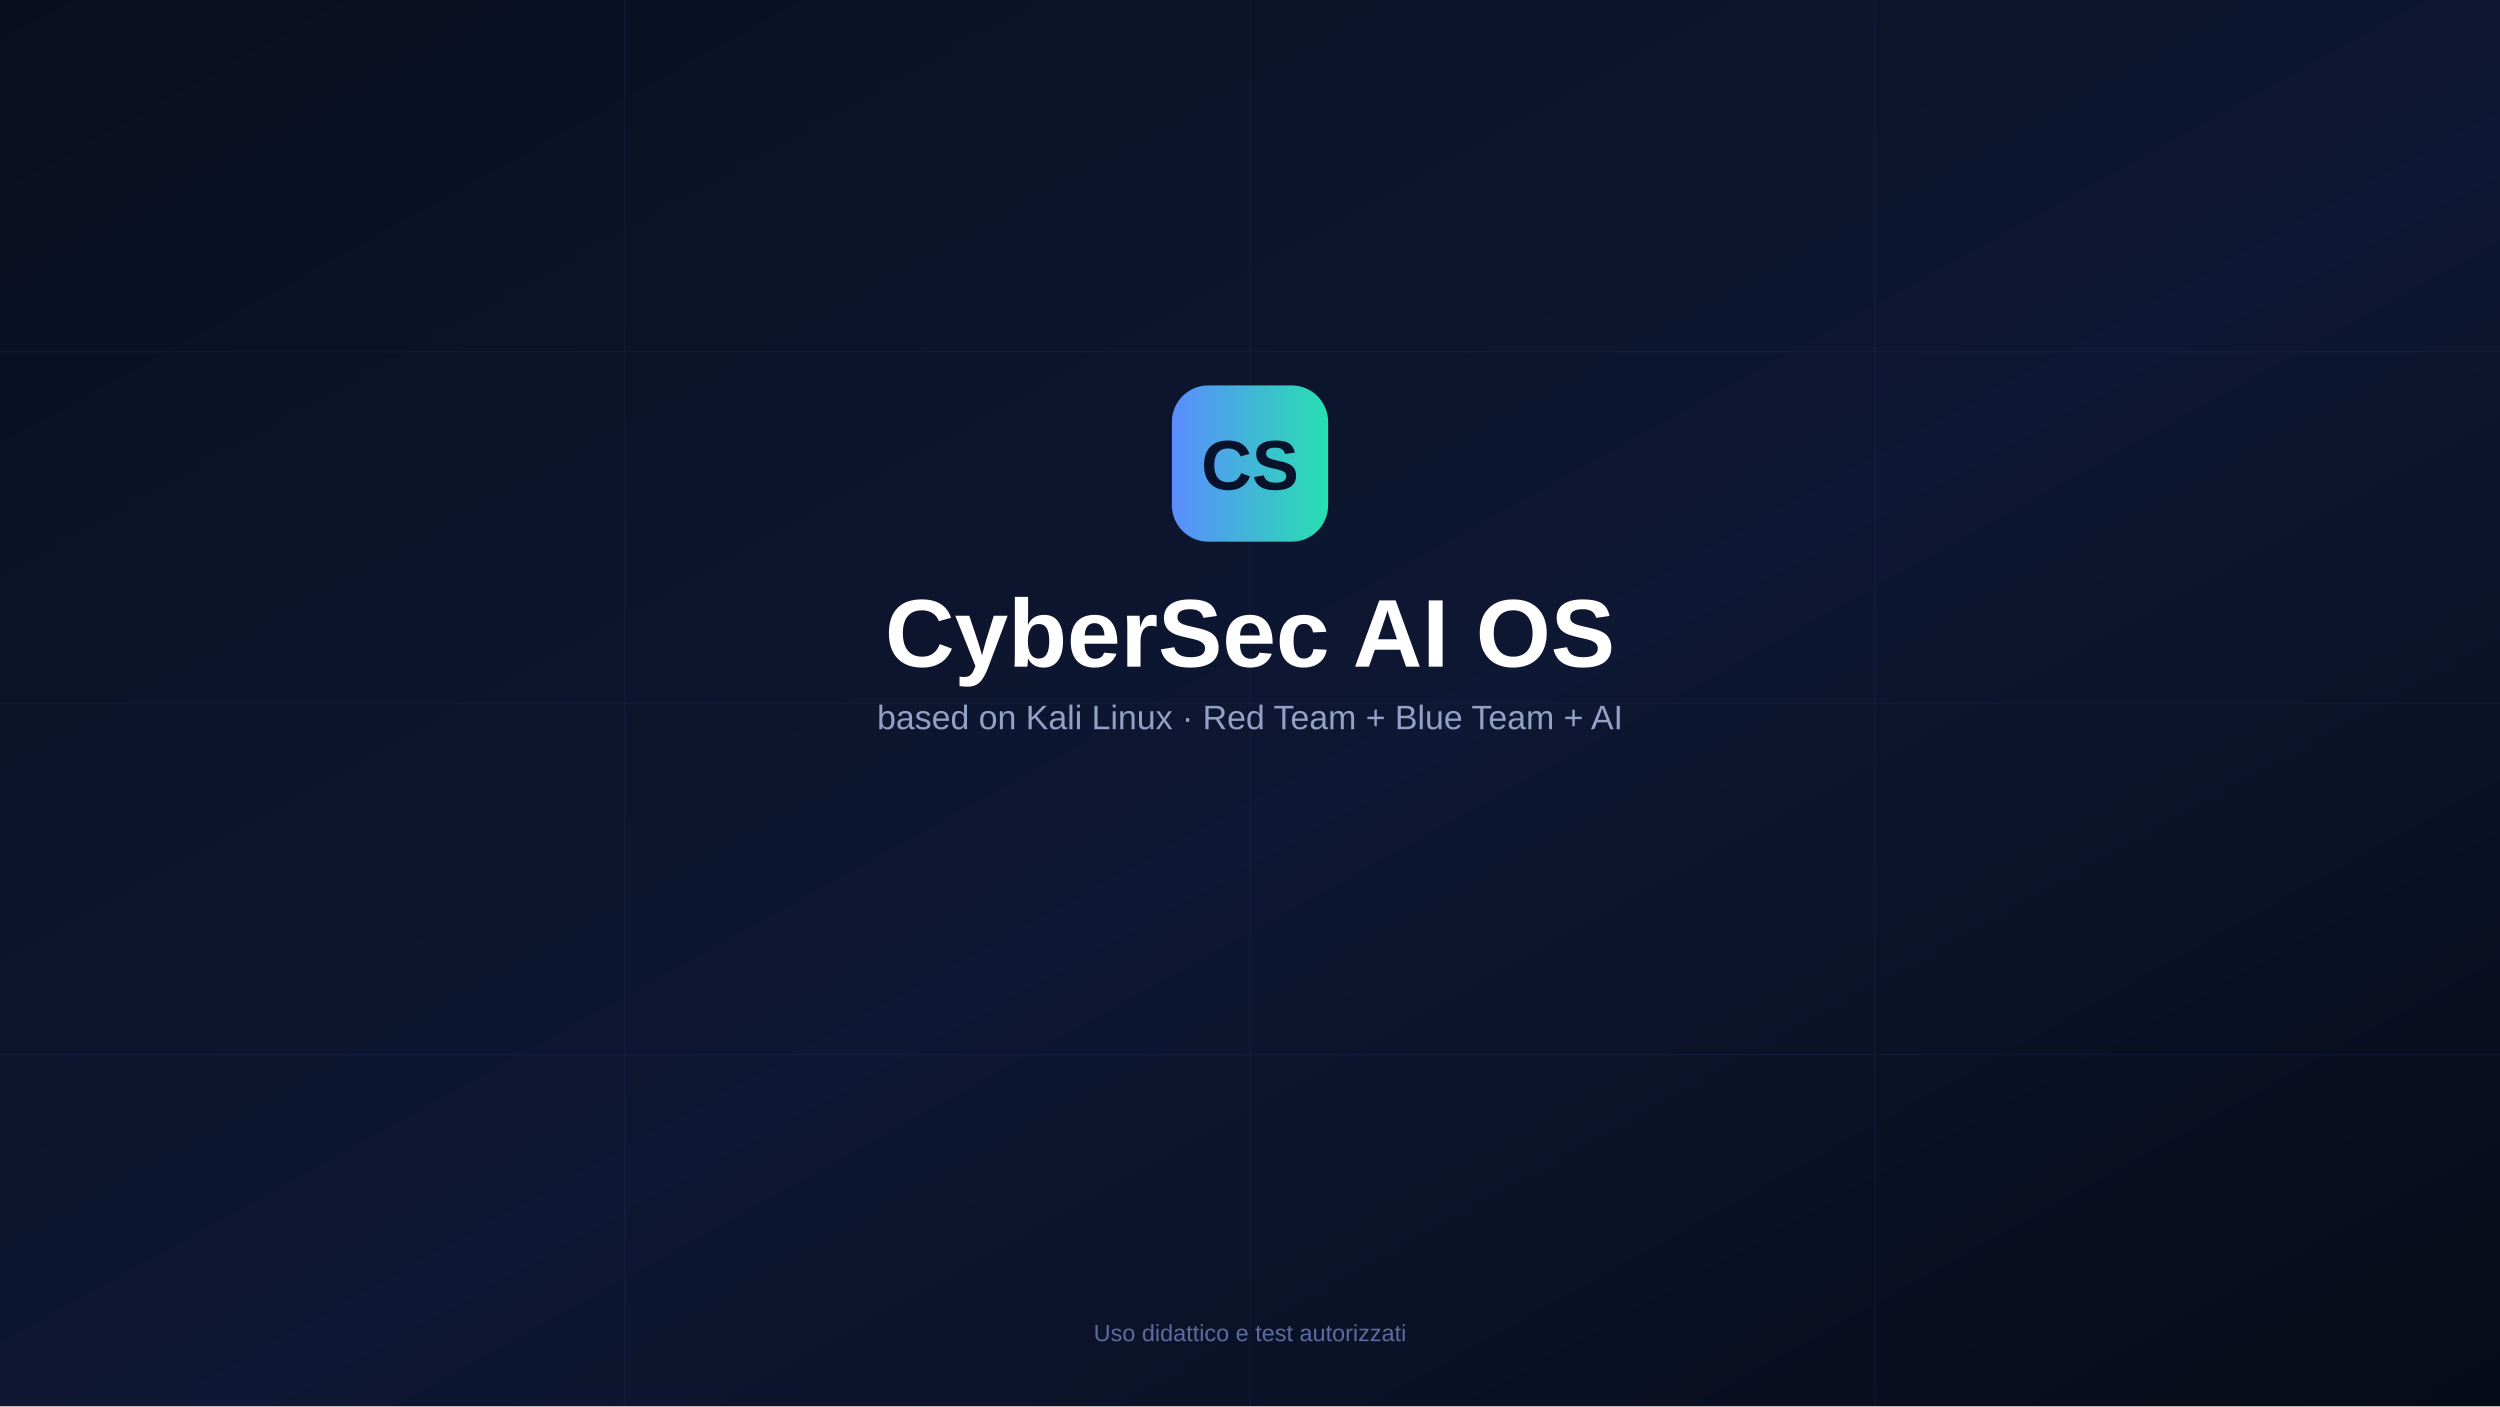
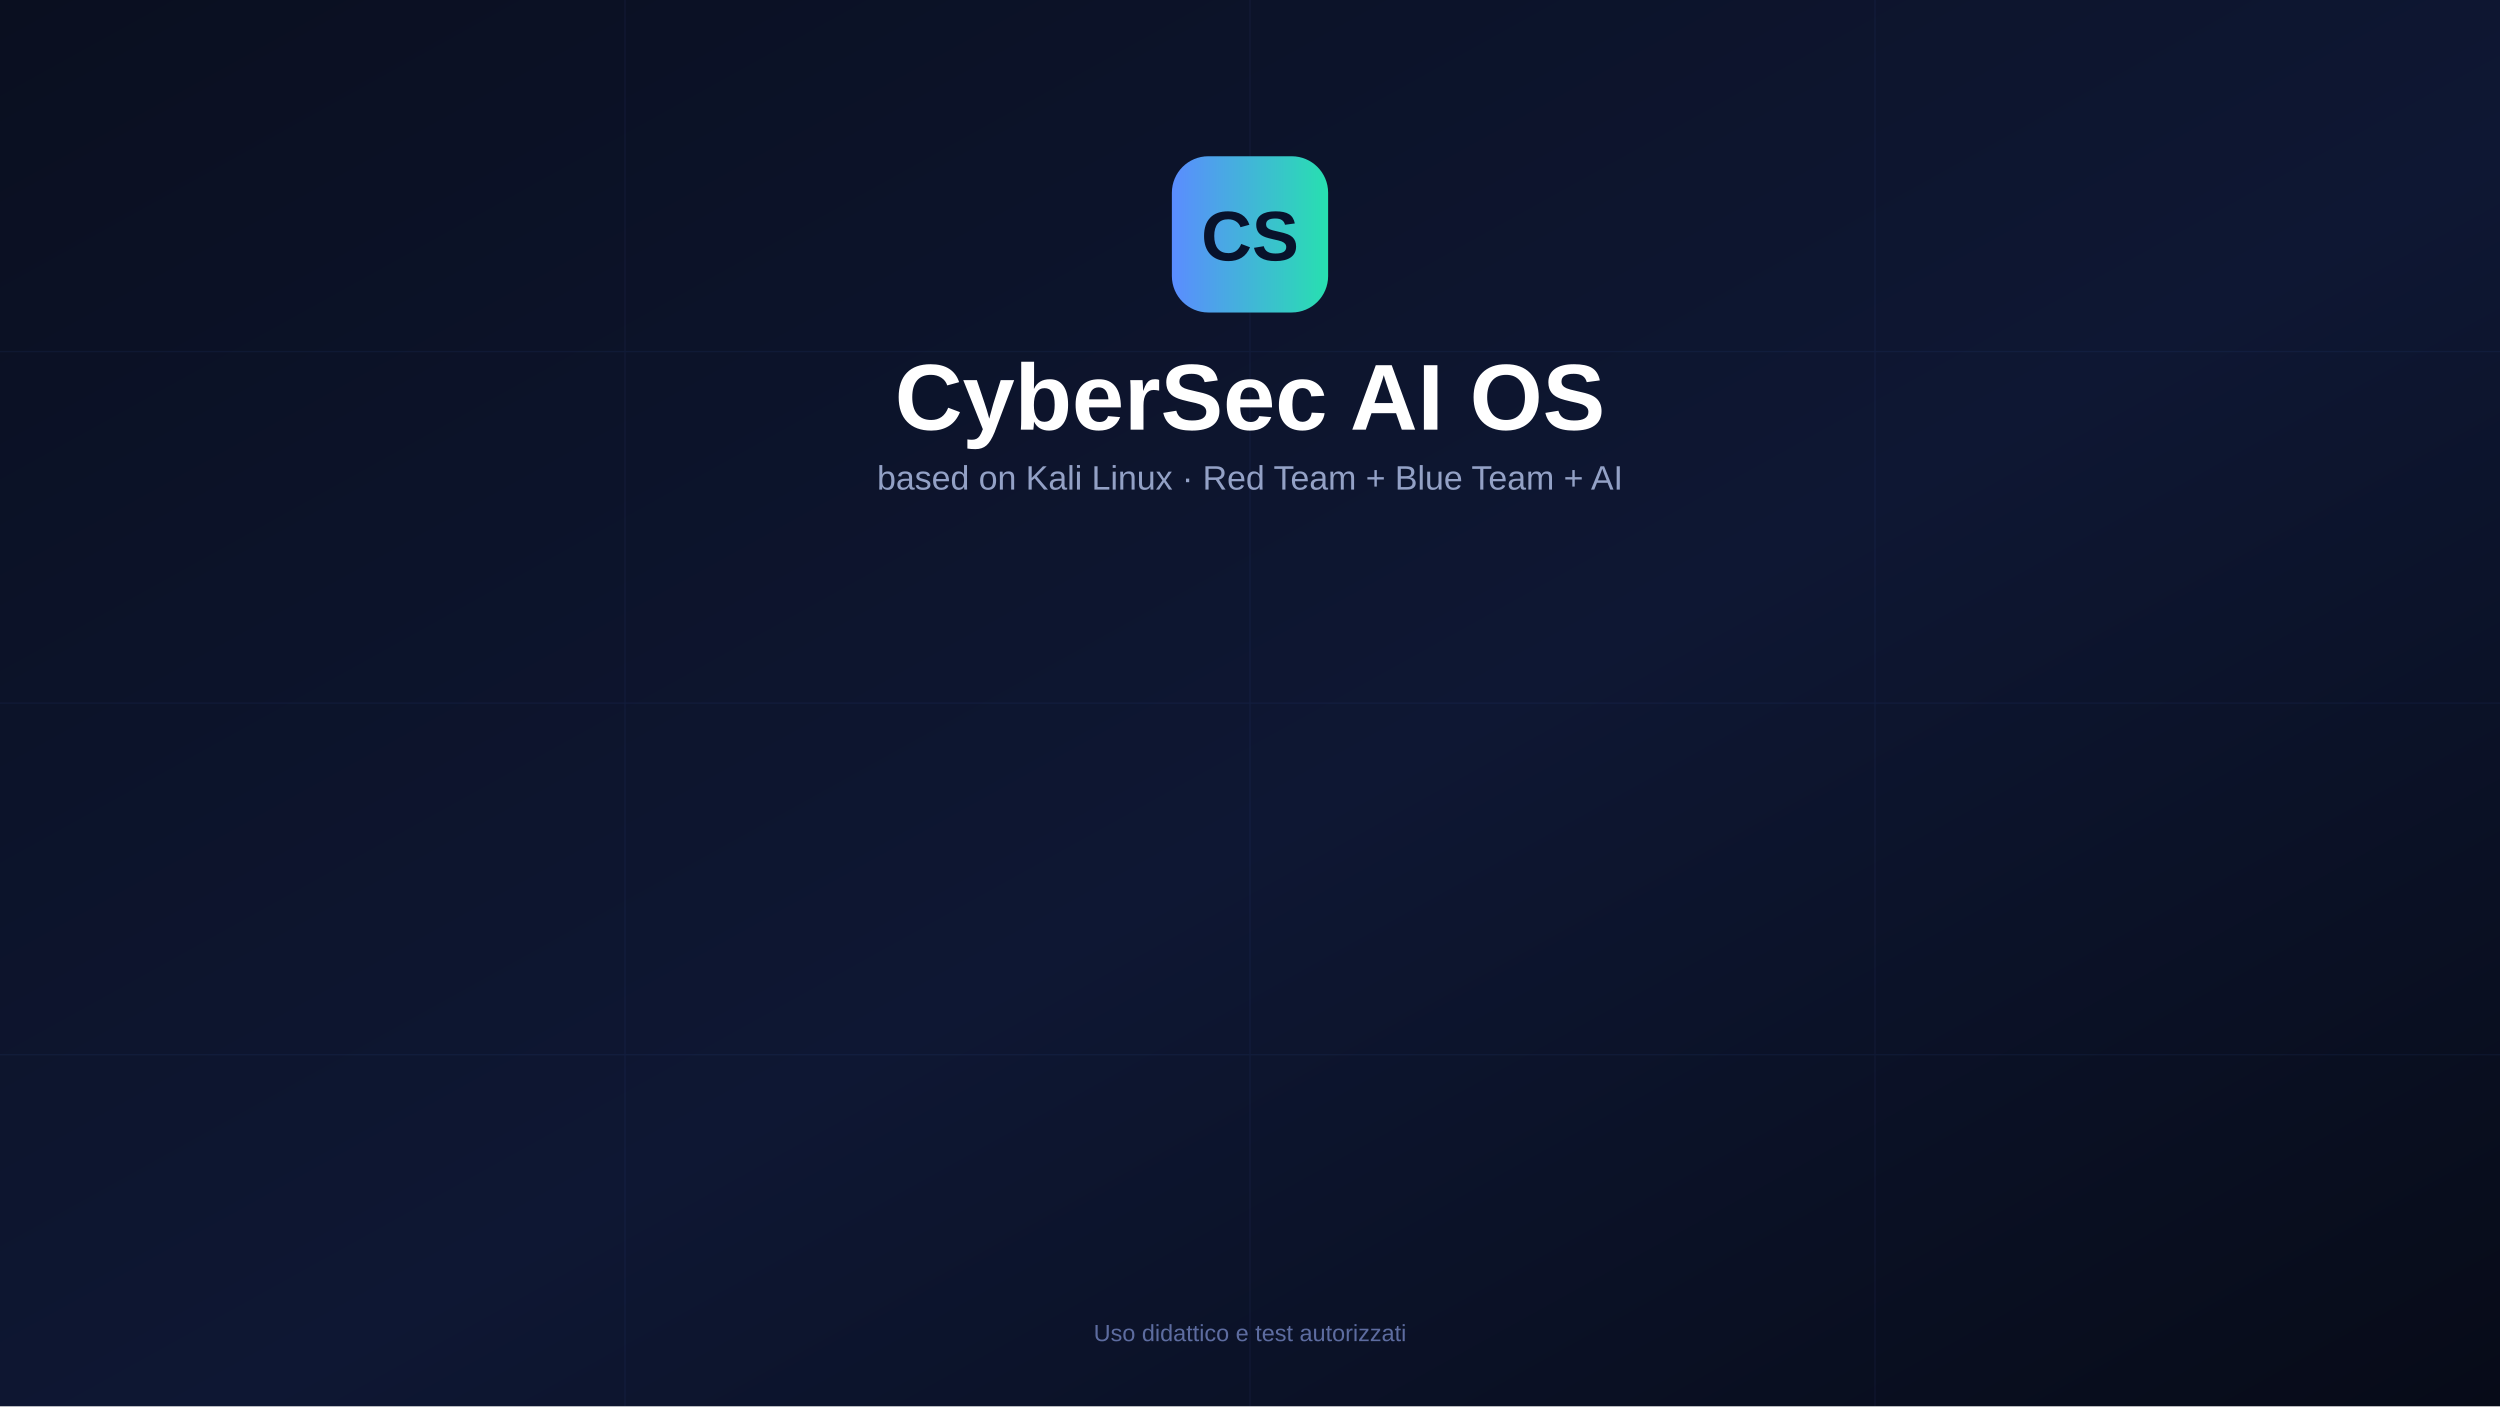
<svg xmlns="http://www.w3.org/2000/svg" viewBox="0 0 1920 1080" width="1920" height="1080">
  <defs>
    <linearGradient id="bg" x1="0" y1="0" x2="1" y2="1">
      <stop offset="0" stop-color="#0a0f20" />
      <stop offset="0.55" stop-color="#0e1733" />
      <stop offset="1" stop-color="#070b18" />
    </linearGradient>
    <linearGradient id="acc" x1="0" y1="0" x2="1" y2="0">
      <stop offset="0" stop-color="#5b8cff" />
      <stop offset="1" stop-color="#27e0b0" />
    </linearGradient>
  </defs>
  <rect width="1920" height="1080" fill="url(#bg)" />
  <g opacity="0.06" stroke="#5b8cff" stroke-width="1">
    <path d="M0 270 H1920 M0 540 H1920 M0 810 H1920 M480 0 V1080 M960 0 V1080 M1440 0 V1080" />
  </g>
-   <rect x="900" y="296" width="120" height="120" rx="28" fill="url(#acc)" />
-   <text x="960" y="376" font-family="Segoe UI, Arial" font-size="54" font-weight="700" fill="#08122b" text-anchor="middle">CS</text>
-   <text x="960" y="512" font-family="Segoe UI, Arial" font-size="74" font-weight="700" fill="#ffffff" text-anchor="middle">CyberSec AI OS</text>
-   <text x="960" y="560" font-family="Segoe UI, Arial" font-size="26" fill="#93a1c6" text-anchor="middle">based on Kali Linux  ·  Red Team + Blue Team + AI</text>
+   <rect x="900" y="120" width="120" height="120" rx="28" fill="url(#acc)" />
+   <text x="960" y="200" font-family="Segoe UI, Arial" font-size="54" font-weight="700" fill="#08122b" text-anchor="middle">CS</text>
+   <text x="960" y="330" font-family="Segoe UI, Arial" font-size="72" font-weight="700" fill="#ffffff" text-anchor="middle">CyberSec AI OS</text>
+   <text x="960" y="376" font-family="Segoe UI, Arial" font-size="26" fill="#93a1c6" text-anchor="middle">based on Kali Linux  ·  Red Team + Blue Team + AI</text>
  <text x="960" y="1030" font-family="Segoe UI, Arial" font-size="18" fill="#5d6ca0" text-anchor="middle">Uso didattico e test autorizzati</text>
</svg>
